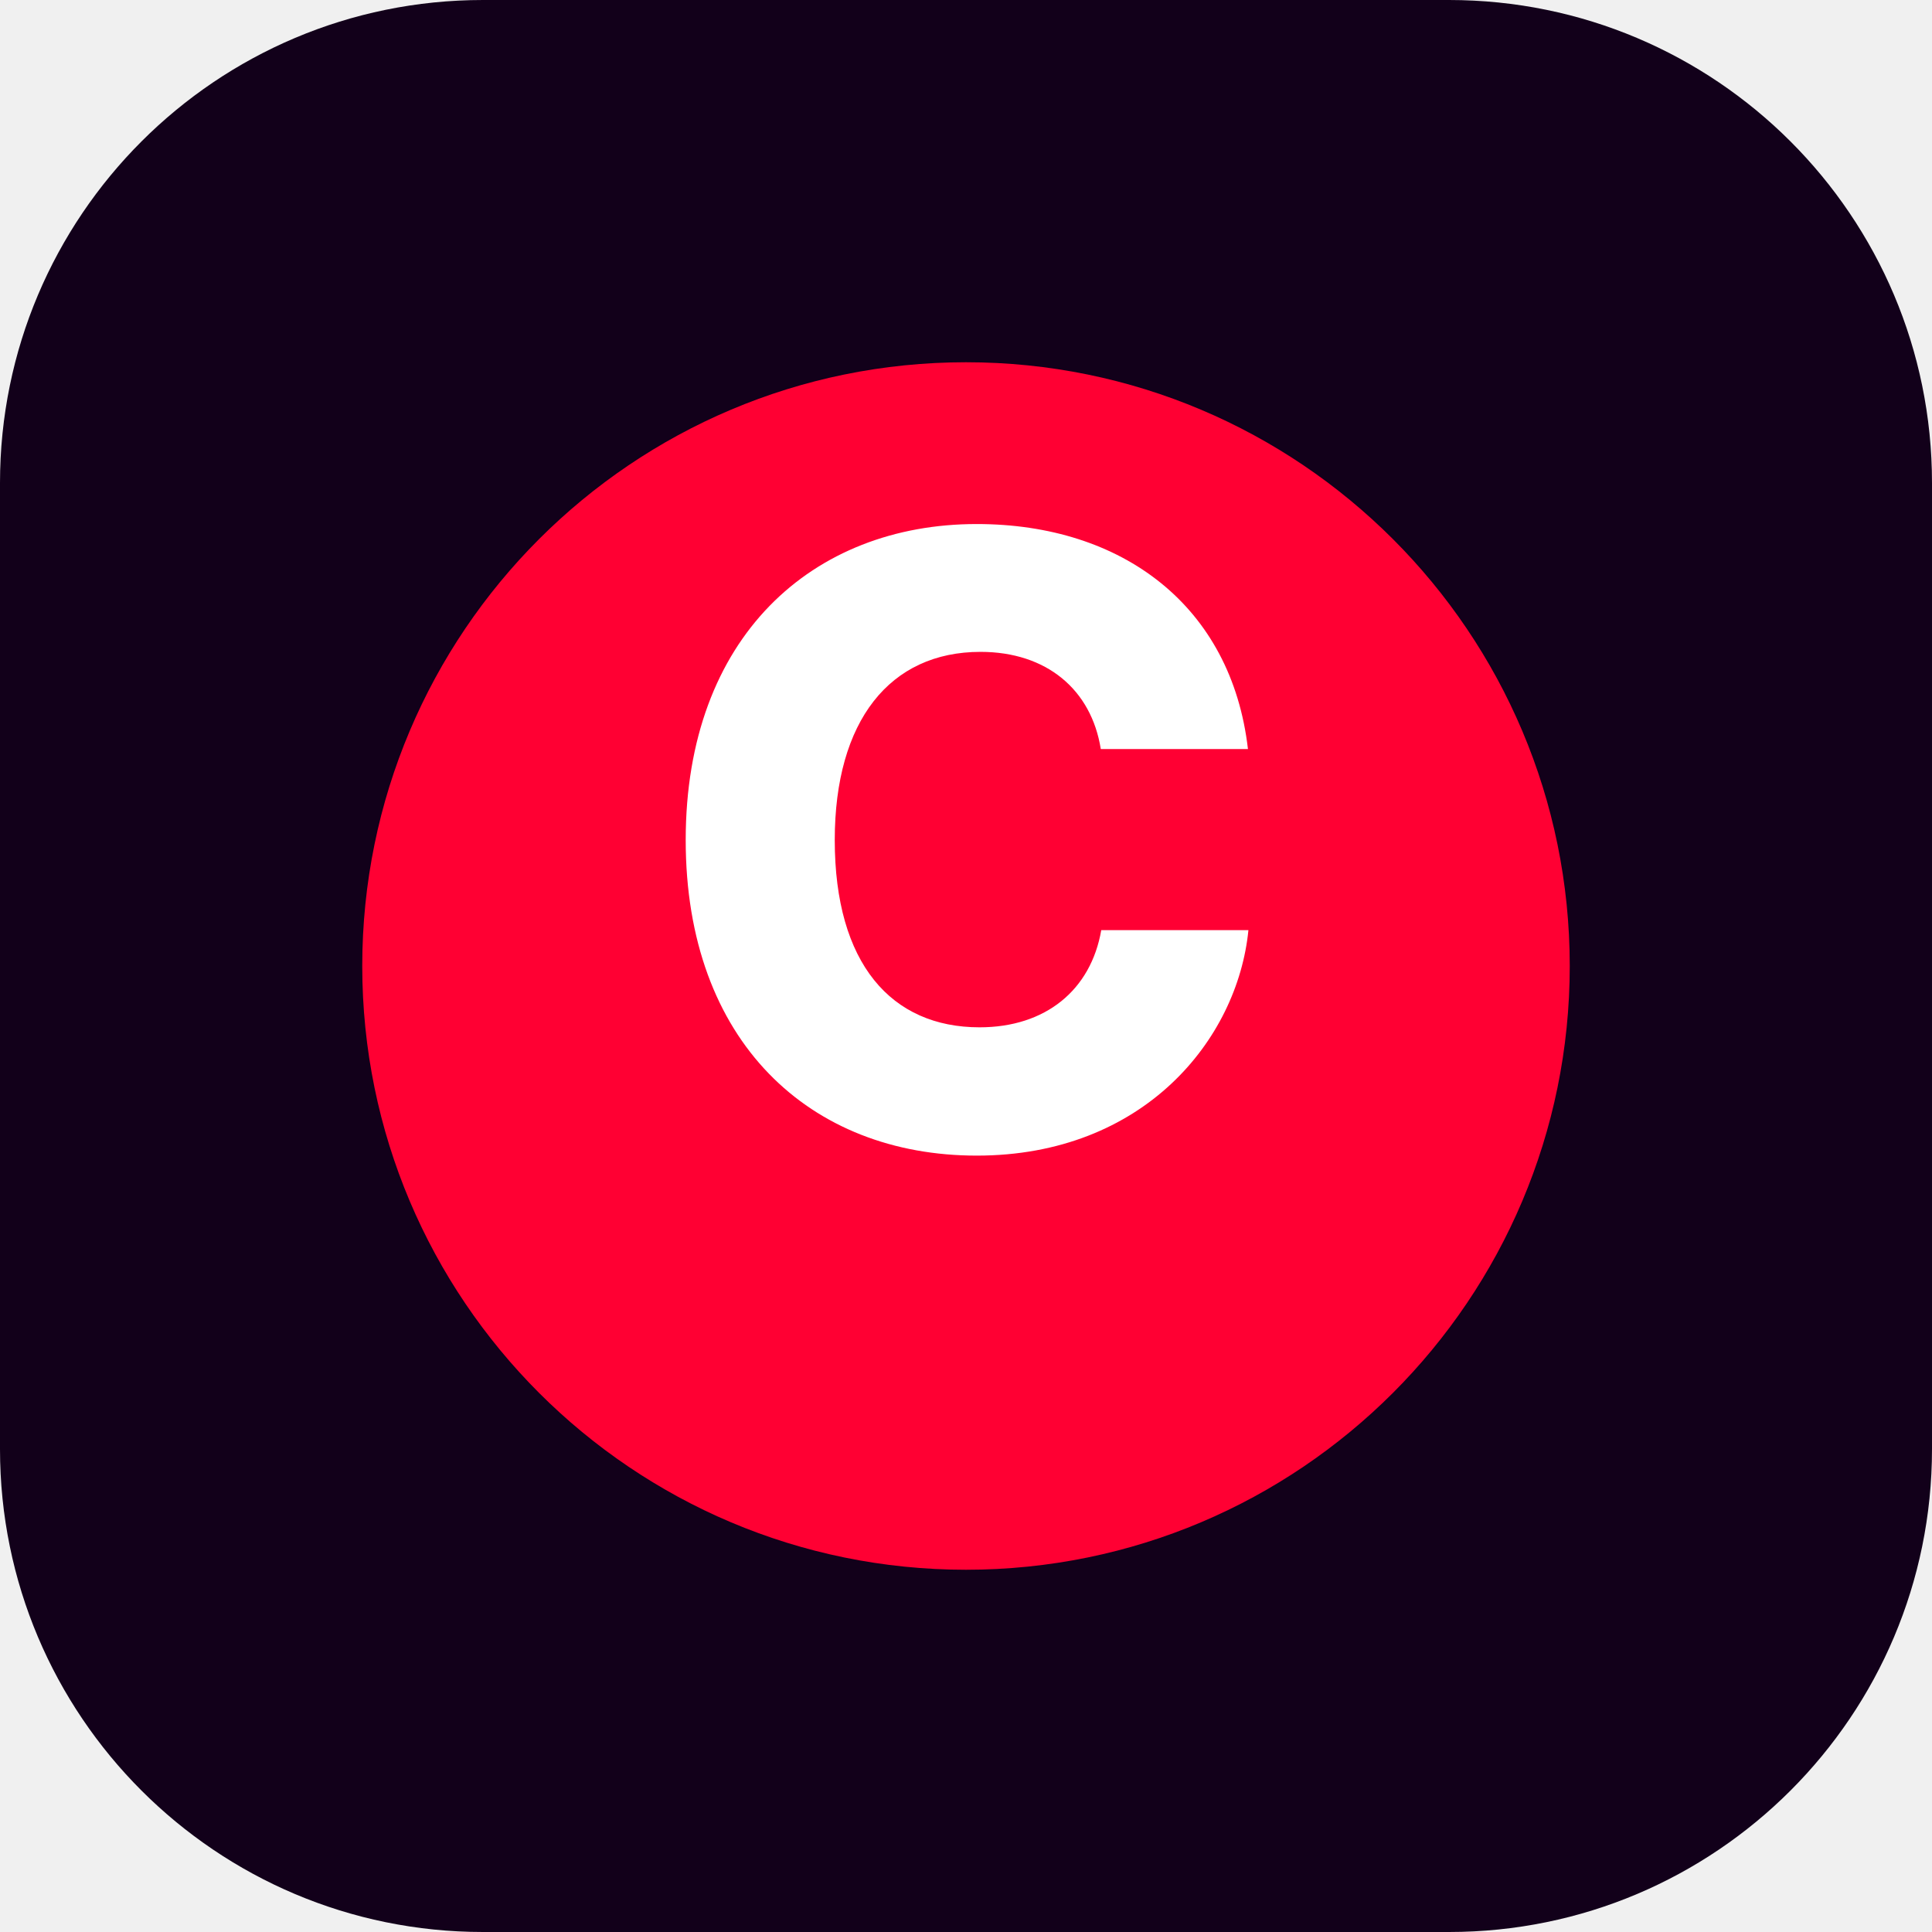
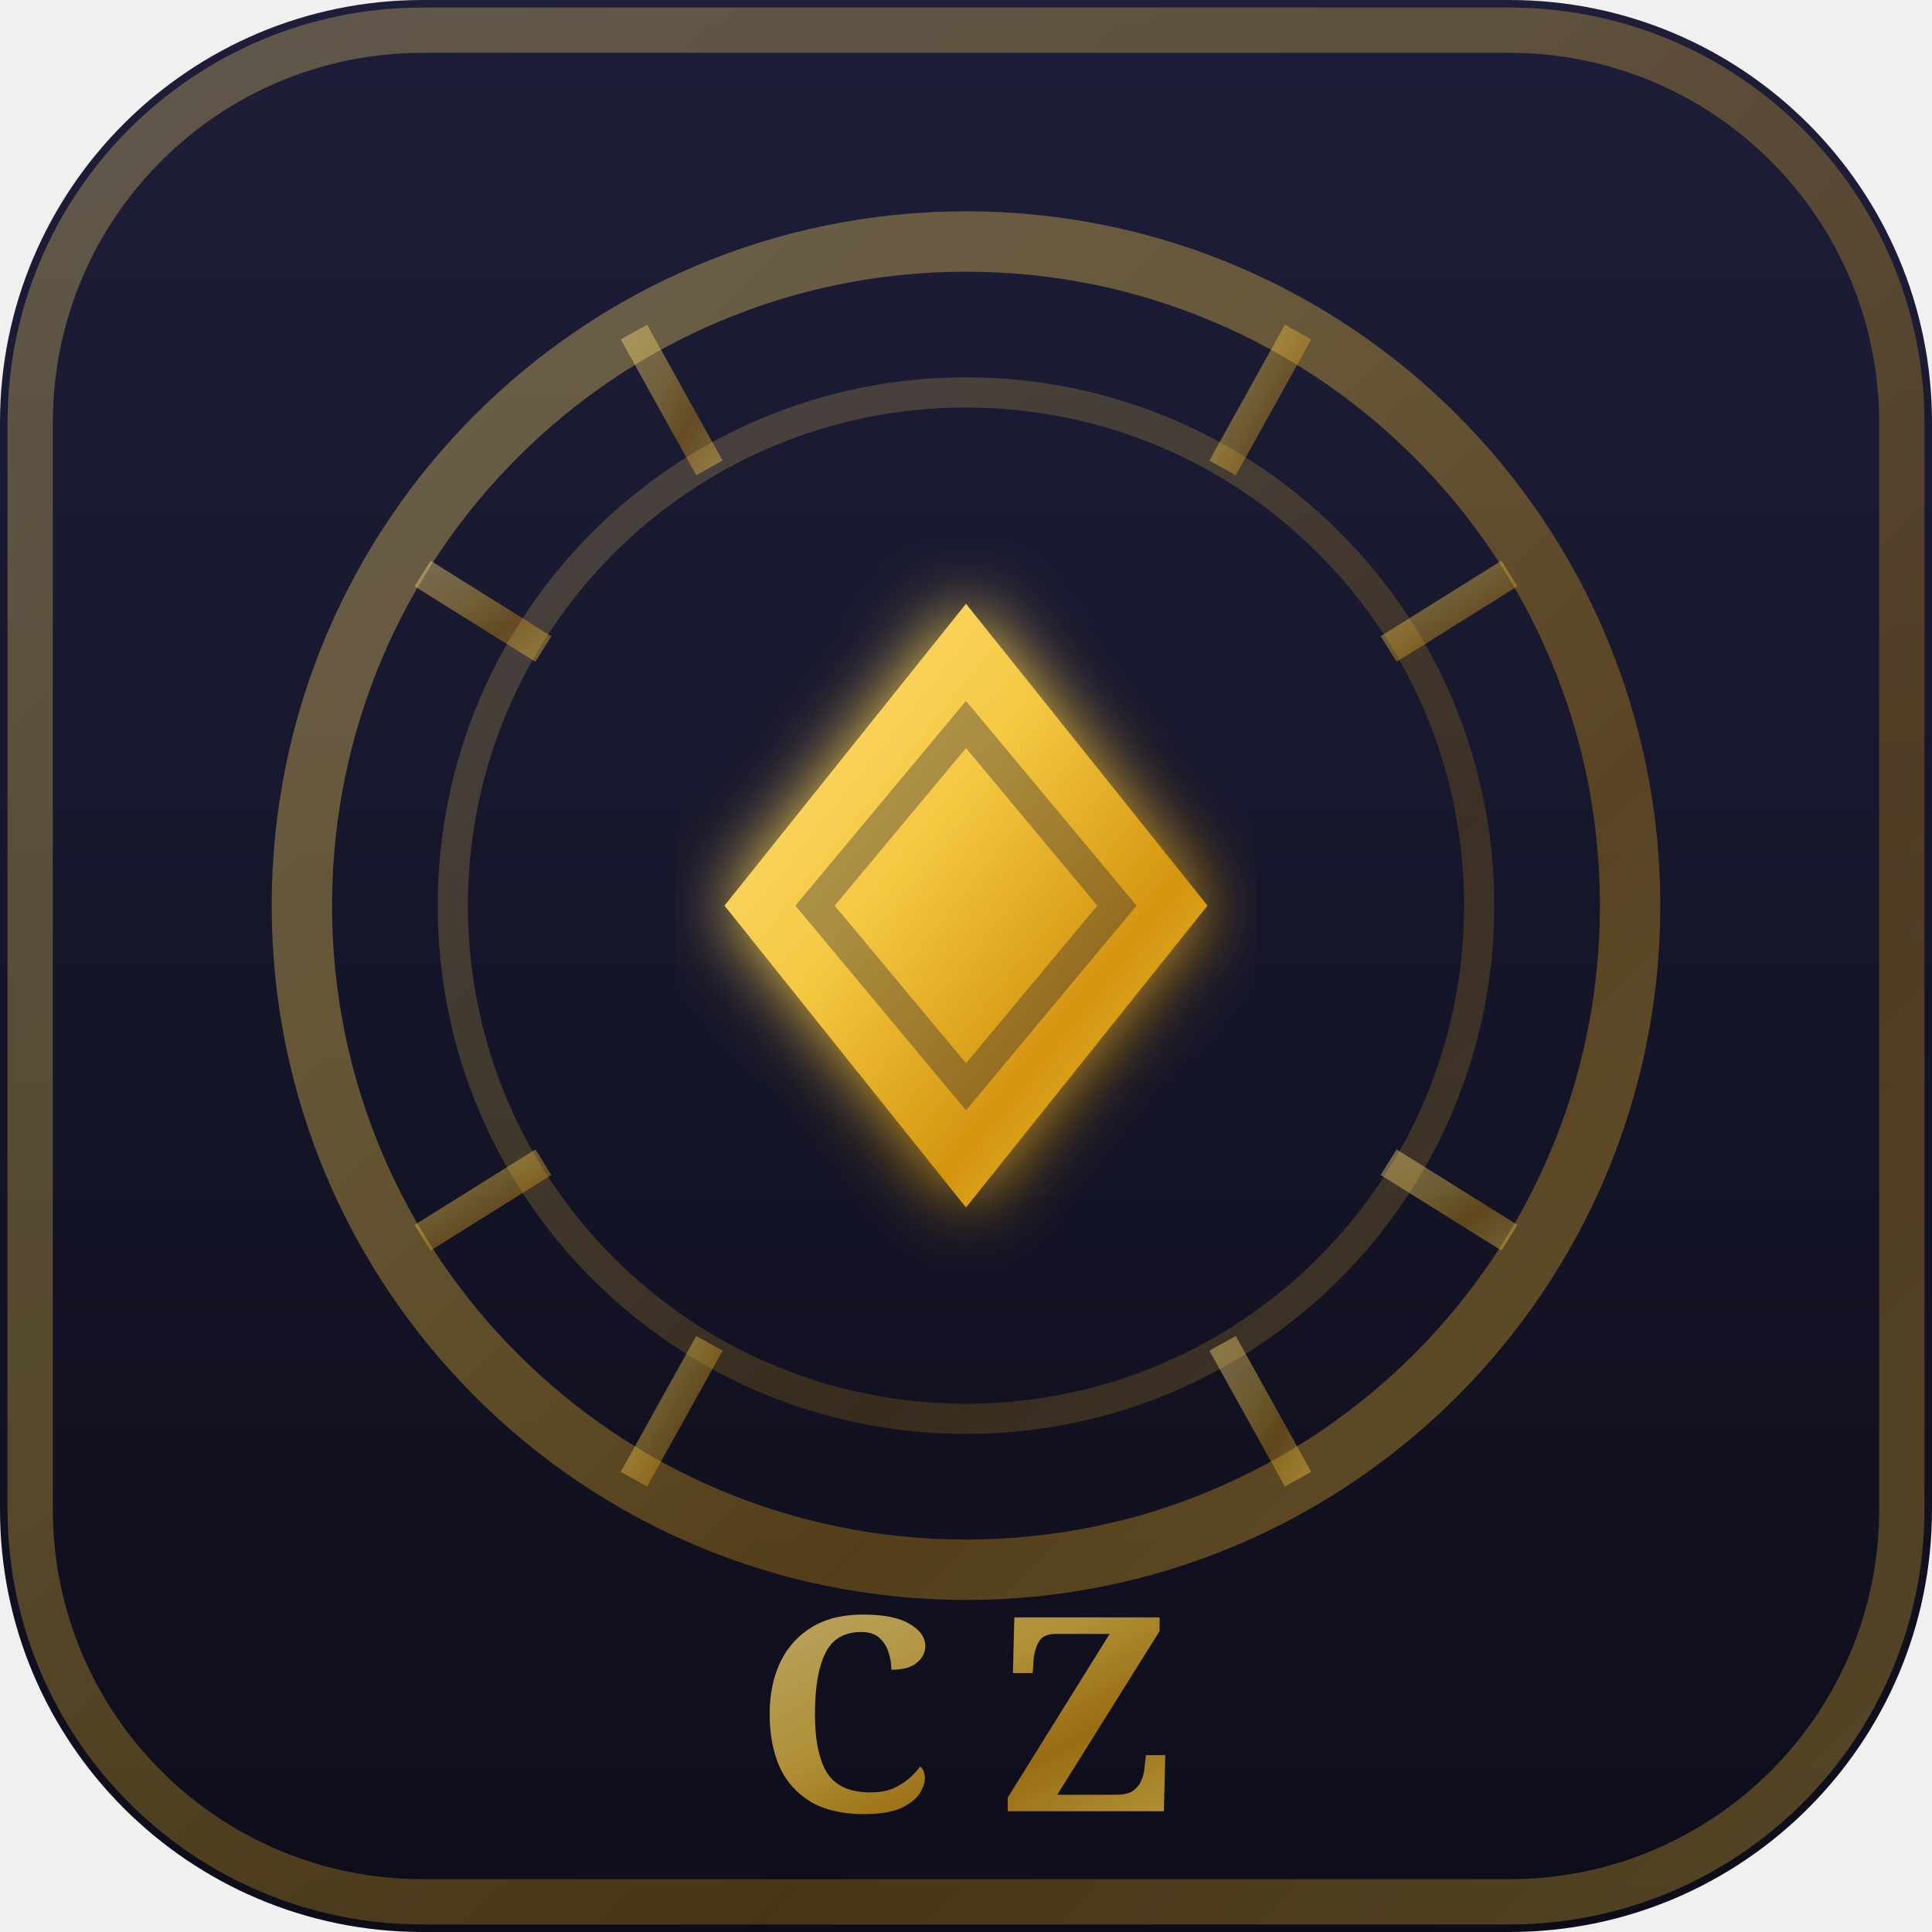
- <svg xmlns="http://www.w3.org/2000/svg" width="64" height="64" viewBox="0 0 64 64">
-   <rect width="64" height="64" rx="16" fill="#12001a" />
-   <circle cx="32" cy="32" r="20" fill="#ff0033" />
-   <text x="32" y="38" text-anchor="middle" font-family="Inter, Arial, sans-serif" font-size="28" font-weight="800" fill="#fff">C</text>
+ <svg xmlns="http://www.w3.org/2000/svg" viewBox="0 0 64 64" width="64" height="64">
+   <defs>
+     <linearGradient id="fg" x1="0%" y1="0%" x2="100%" y2="100%">
+       <stop offset="0%" stop-color="#FFE17D" />
+       <stop offset="40%" stop-color="#F5C842" />
+       <stop offset="70%" stop-color="#D4950F" />
+       <stop offset="100%" stop-color="#F5C842" />
+     </linearGradient>
+     <linearGradient id="bg" x1="0%" y1="0%" x2="0%" y2="100%">
+       <stop offset="0%" stop-color="#1e1e3a" />
+       <stop offset="100%" stop-color="#0d0d1a" />
+     </linearGradient>
+     <filter id="gl">
+       <feGaussianBlur stdDeviation="1.2" result="b" />
+       <feMerge>
+         <feMergeNode in="b" />
+         <feMergeNode in="SourceGraphic" />
+       </feMerge>
+     </filter>
+   </defs>
+   <rect width="64" height="64" rx="14" fill="url(#bg)" />
+   <rect x="1" y="1" width="62" height="62" rx="13" fill="none" stroke="url(#fg)" stroke-width="1.5" opacity="0.3" />
+   <circle cx="32" cy="30" r="22" fill="none" stroke="url(#fg)" stroke-width="2" opacity="0.35" />
+   <circle cx="32" cy="30" r="17" fill="none" stroke="url(#fg)" stroke-width="1" opacity="0.2" />
+   <line x1="32" y1="8" x2="32" y2="13" stroke="url(#fg)" stroke-width="1" opacity="0.4" />
+   <line x1="43" y1="11" x2="40.5" y2="15.5" stroke="url(#fg)" stroke-width="1" opacity="0.4" />
+   <line x1="50" y1="19" x2="46" y2="21.5" stroke="url(#fg)" stroke-width="1" opacity="0.4" />
+   <line x1="54" y1="30" x2="49" y2="30" stroke="url(#fg)" stroke-width="1" opacity="0.4" />
+   <line x1="50" y1="41" x2="46" y2="38.5" stroke="url(#fg)" stroke-width="1" opacity="0.4" />
+   <line x1="43" y1="49" x2="40.5" y2="44.5" stroke="url(#fg)" stroke-width="1" opacity="0.4" />
+   <line x1="32" y1="52" x2="32" y2="47" stroke="url(#fg)" stroke-width="1" opacity="0.4" />
+   <line x1="21" y1="49" x2="23.5" y2="44.5" stroke="url(#fg)" stroke-width="1" opacity="0.4" />
+   <line x1="14" y1="41" x2="18" y2="38.5" stroke="url(#fg)" stroke-width="1" opacity="0.4" />
+   <line x1="10" y1="30" x2="15" y2="30" stroke="url(#fg)" stroke-width="1" opacity="0.4" />
+   <line x1="14" y1="19" x2="18" y2="21.5" stroke="url(#fg)" stroke-width="1" opacity="0.4" />
+   <line x1="21" y1="11" x2="23.5" y2="15.5" stroke="url(#fg)" stroke-width="1" opacity="0.4" />
+   <polygon points="32,20 40,30 32,40 24,30" fill="url(#fg)" filter="url(#gl)" />
+   <polygon points="32,24 37,30 32,36 27,30" fill="none" stroke="#1e1e3a" stroke-width="1" opacity="0.35" />
+   <text x="32" y="60" text-anchor="middle" font-family="'Georgia', serif" font-size="9" font-weight="bold" letter-spacing="2" fill="url(#fg)" opacity="0.7">CZ</text>
</svg>
